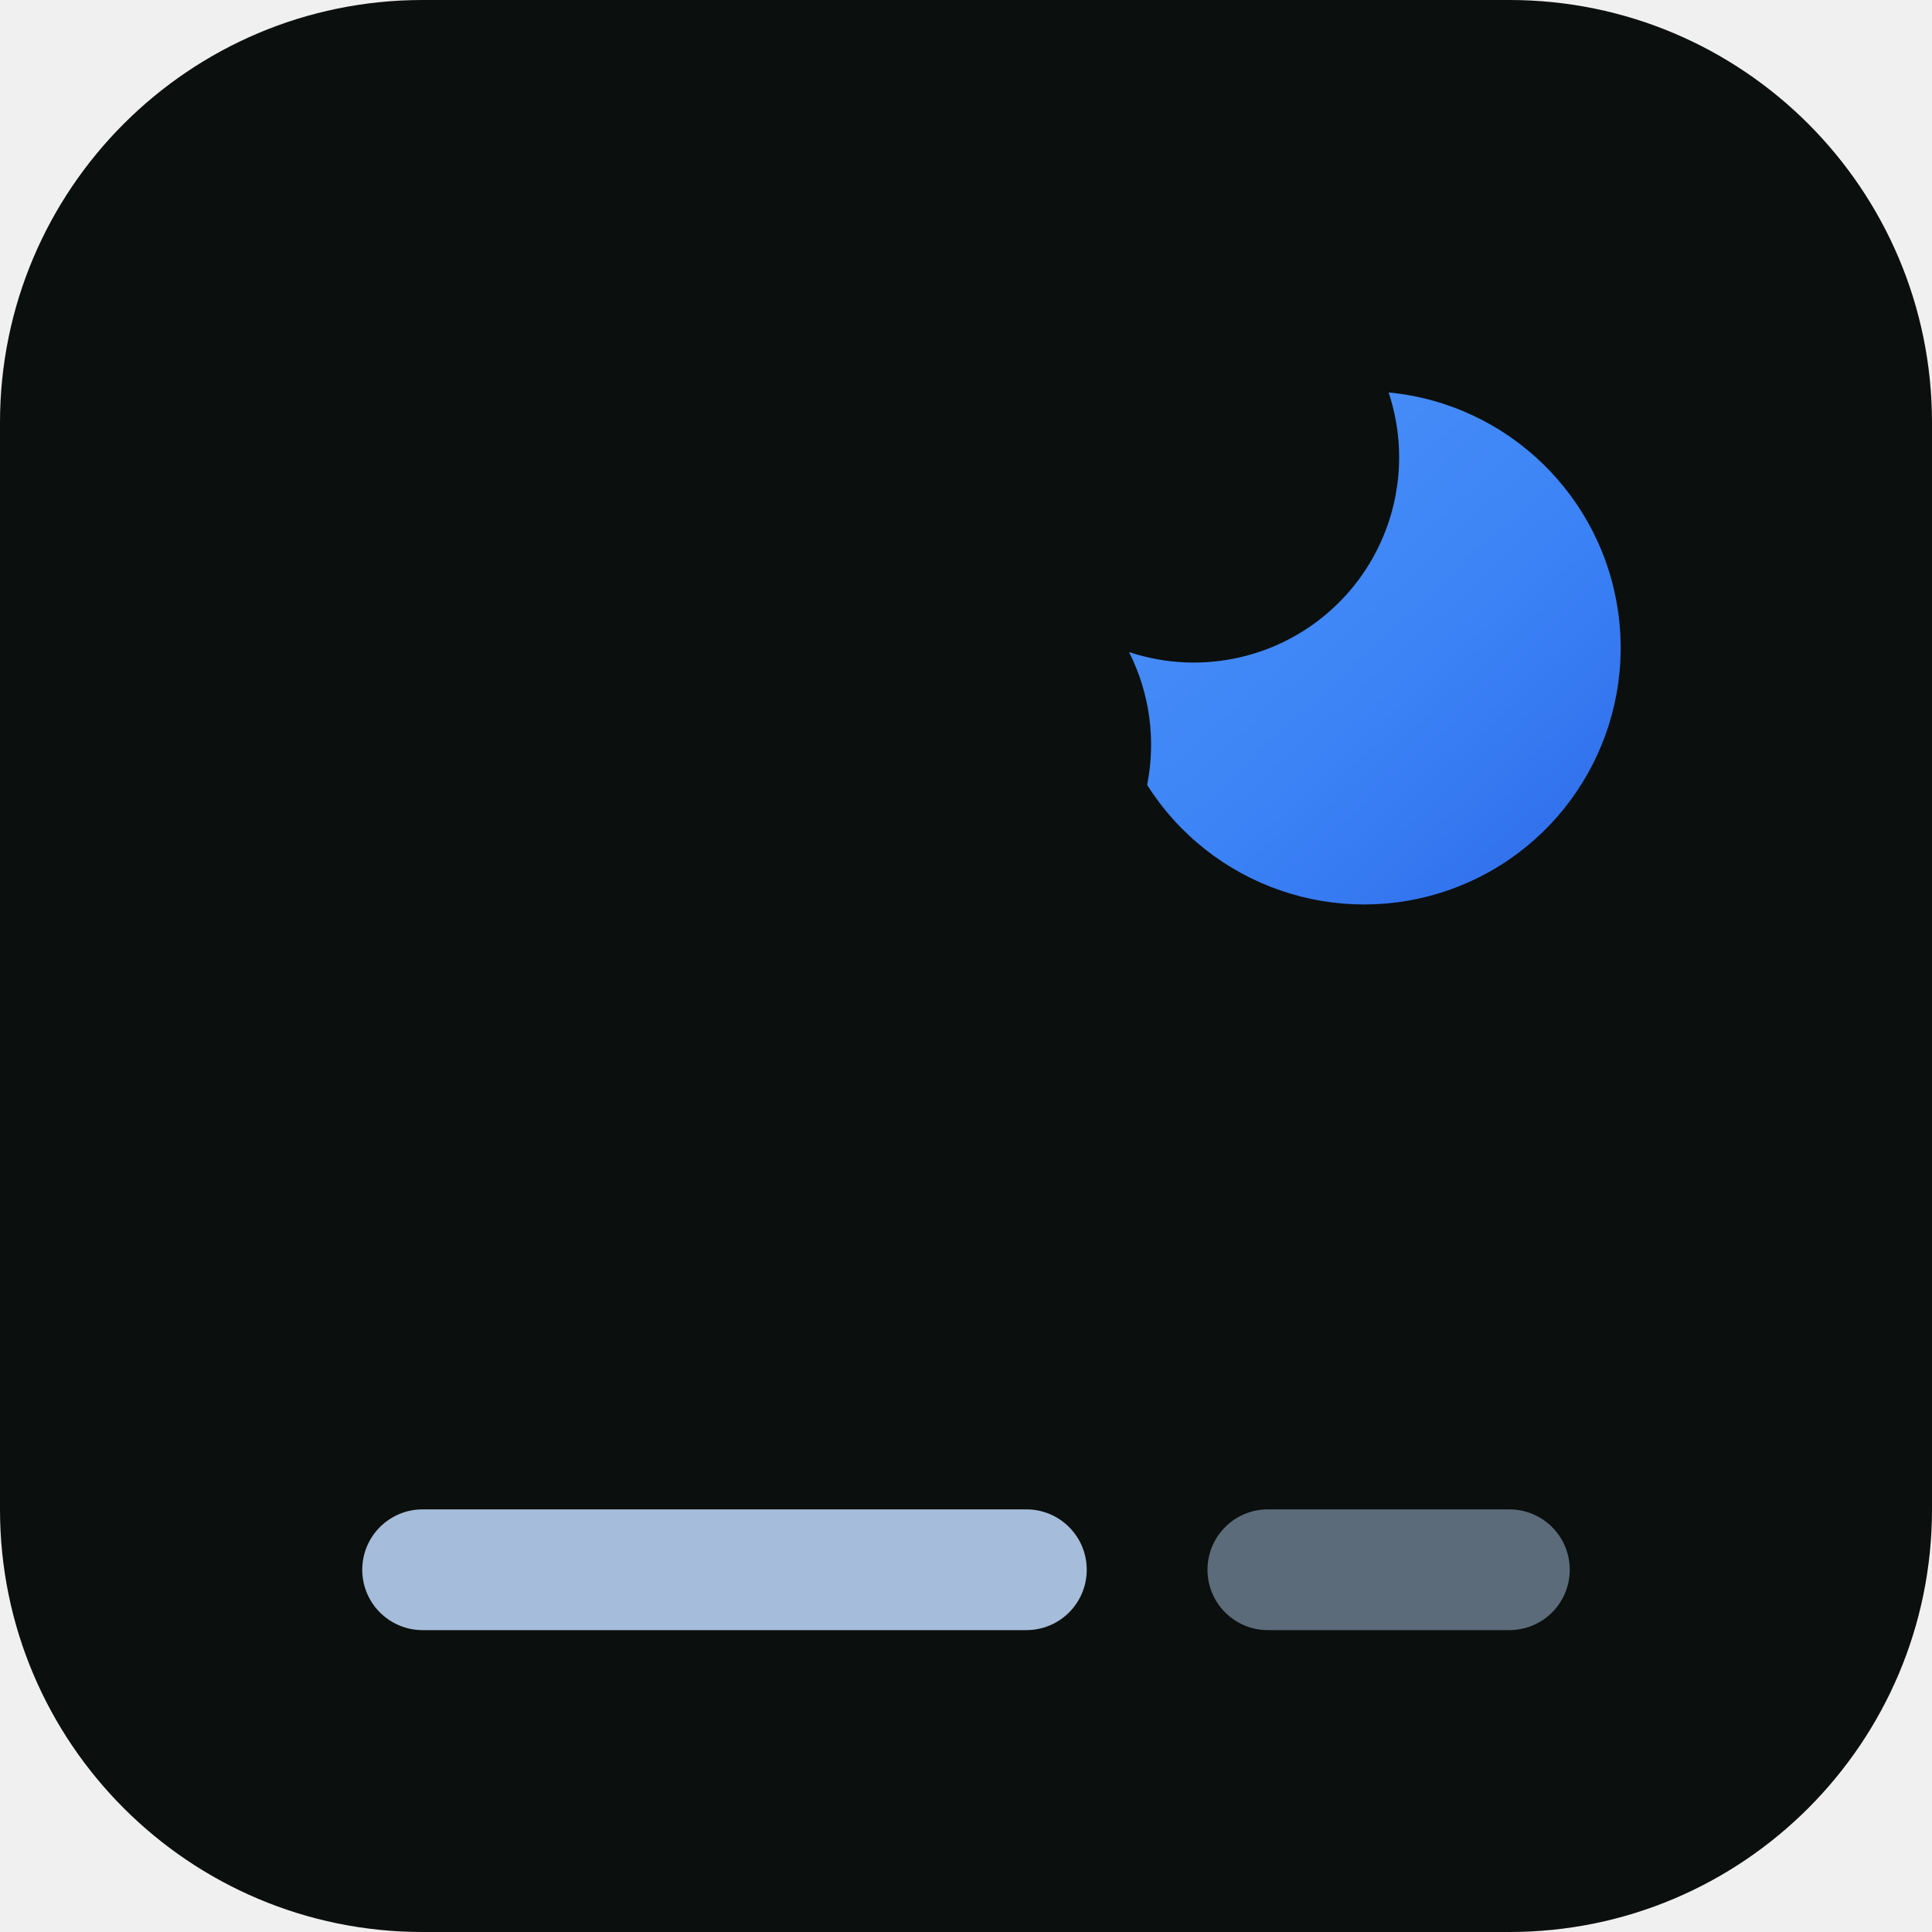
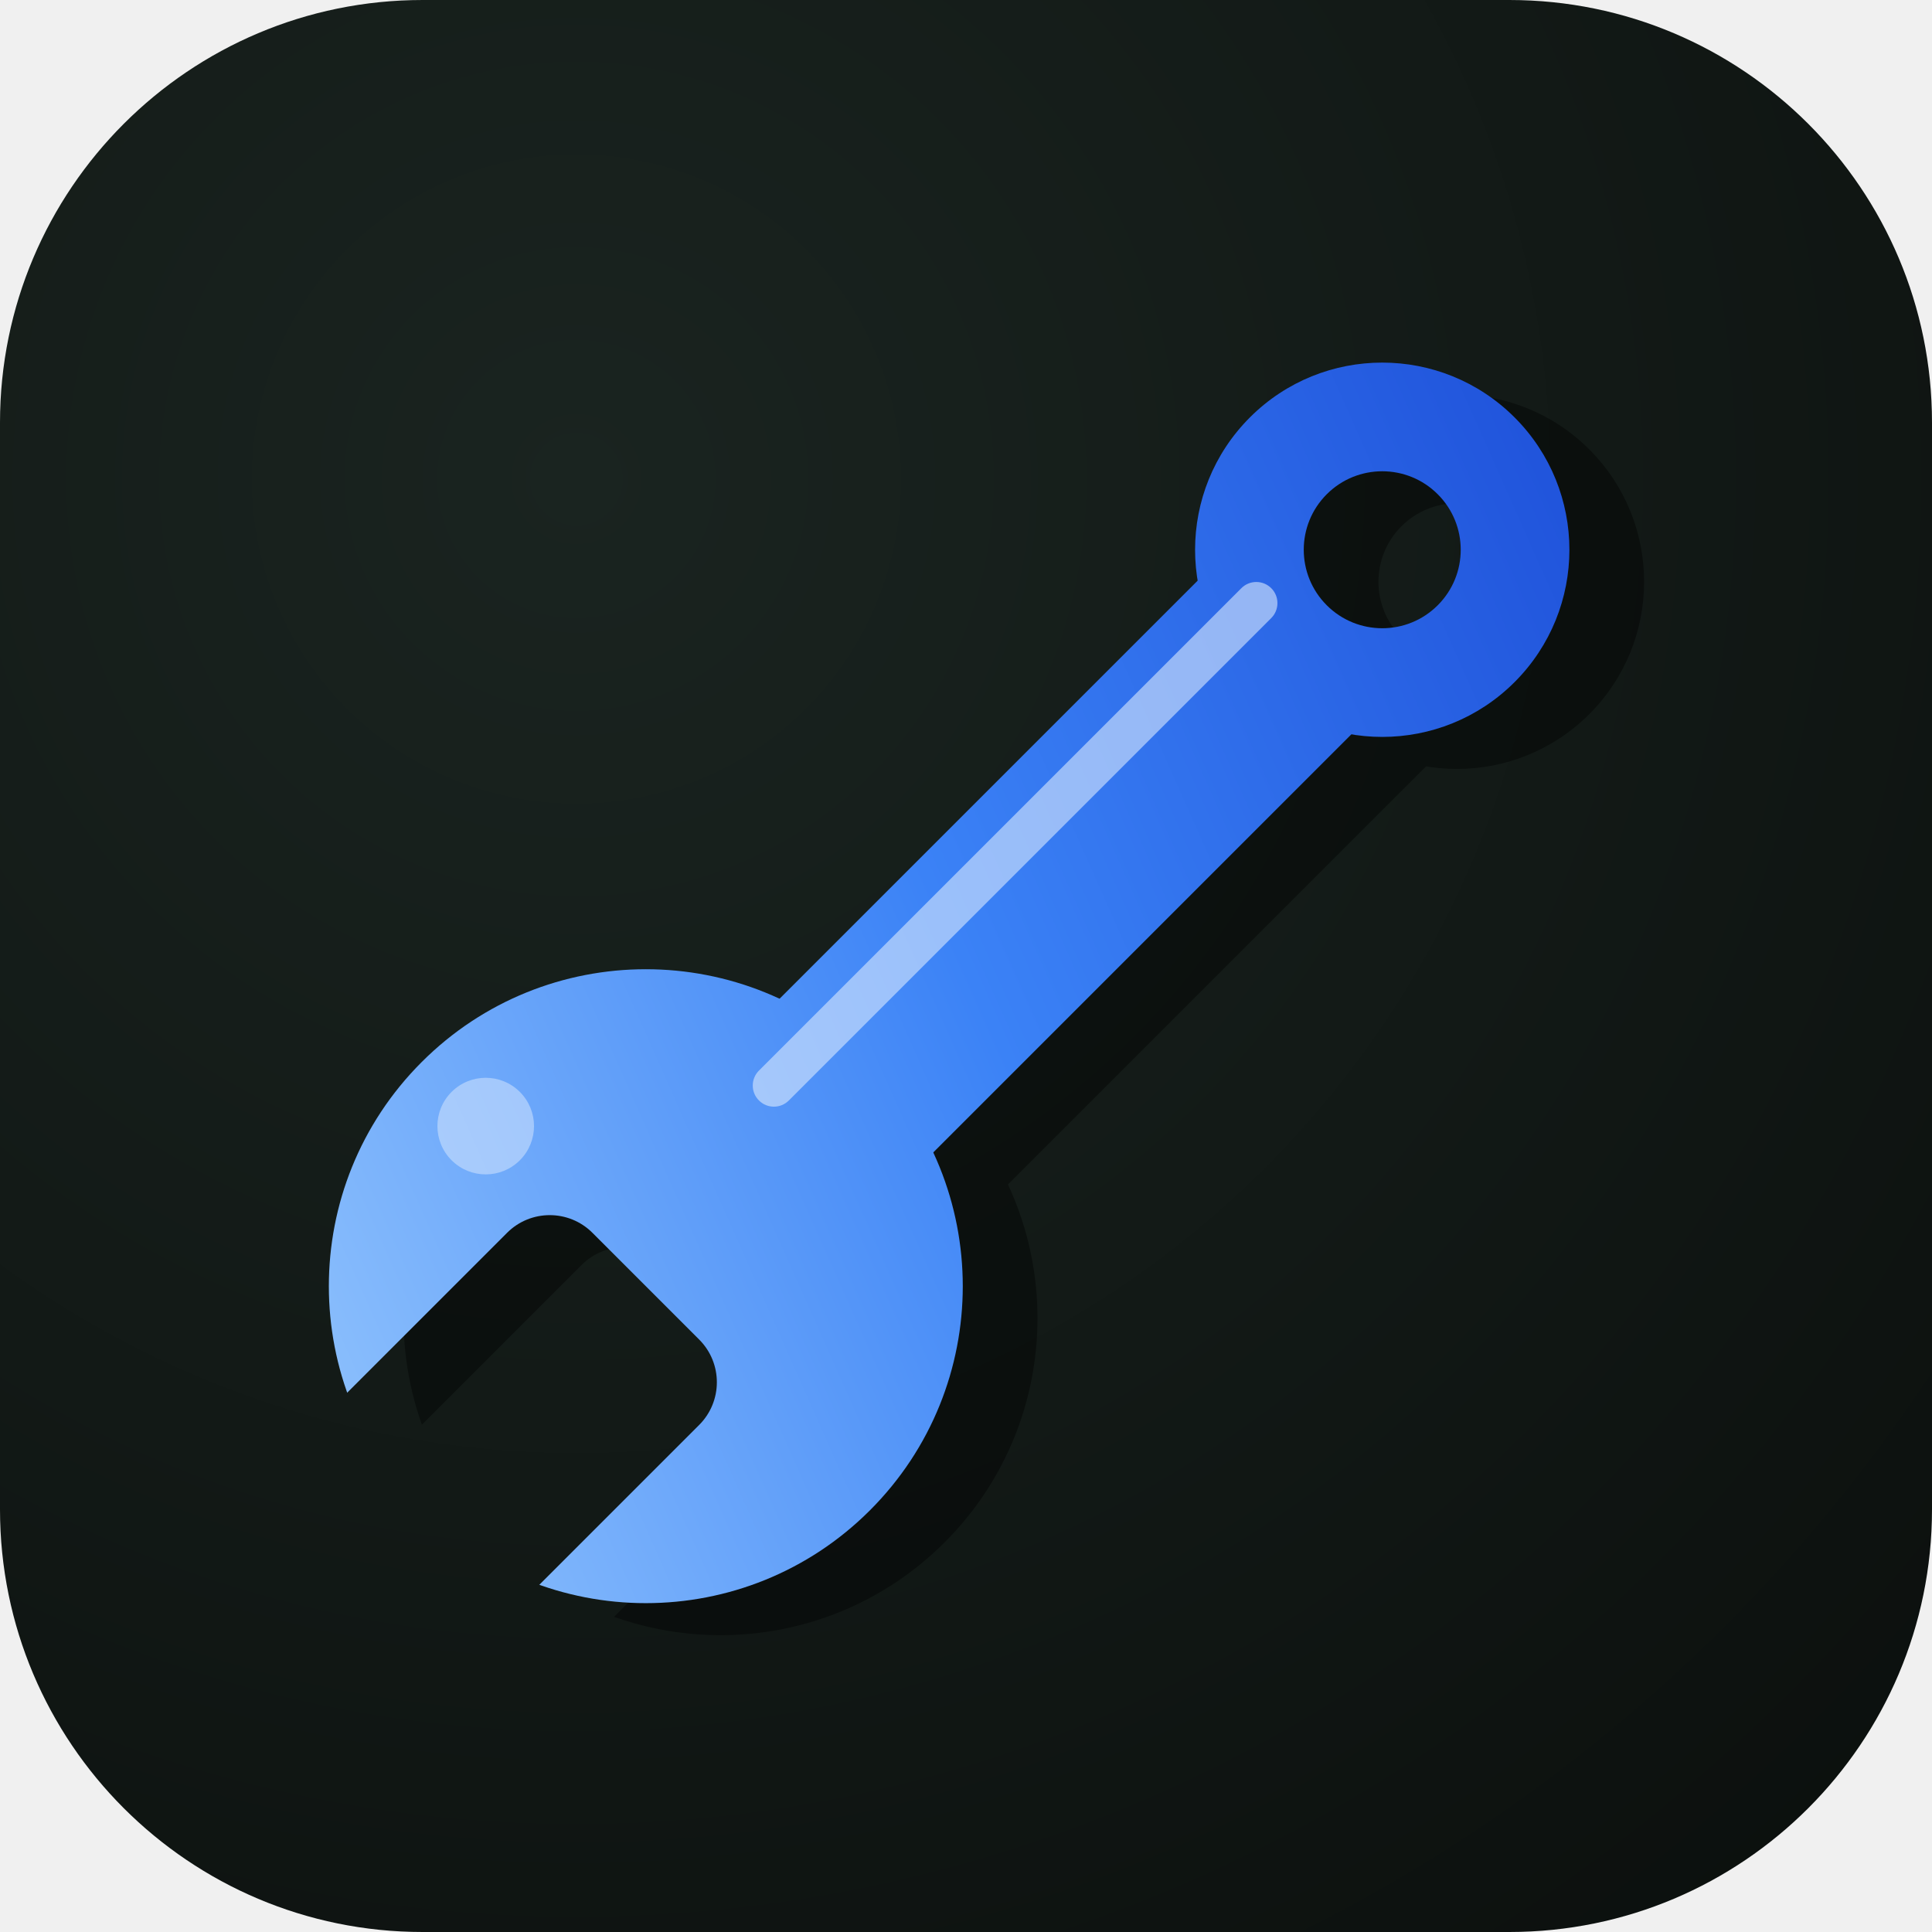
<svg xmlns="http://www.w3.org/2000/svg" viewBox="0 0 64 64">
  <defs>
-     <linearGradient id="wrench" x1="0" y1="0" x2="1" y2="1">
-       <stop offset="0" stop-color="#60a5fa" />
-       <stop offset=".55" stop-color="#3b82f6" />
+     <radialGradient id="bg" cx=".3" cy=".25" r="1">
+       <stop offset="0" stop-color="#1a2420" />
+       <stop offset="1" stop-color="#0b0f0d" />
+     </radialGradient>
+     <linearGradient id="metal" gradientUnits="userSpaceOnUse" x1="-26" y1="-10" x2="26" y2="10">
+       <stop offset="0" stop-color="#93c5fd" />
+       <stop offset=".5" stop-color="#3b82f6" />
      <stop offset="1" stop-color="#1d4ed8" />
    </linearGradient>
+     <mask id="cut" maskUnits="userSpaceOnUse" x="-32" y="-16" width="64" height="32">
+       <rect x="-32" y="-16" width="64" height="32" fill="#fff" />
+       <rect x="-32" y="-4.5" width="17" height="9" rx="2" fill="#000" />
+       <circle cx="19.5" cy="0" r="2.6" fill="#000" />
+     </mask>
+     <g id="w" mask="url(#cut)">
+       <circle cx="-15" cy="0" r="10.5" />
+       <rect x="-15" y="-3.6" width="36" height="7.2" rx="3.6" />
+       <circle cx="19.5" cy="0" r="6.2" />
+     </g>
  </defs>
-   <rect width="64" height="64" rx="14" fill="#0b0f0d" />
-   <g stroke-linejoin="round" stroke-linecap="round">
-     <path d="M18 46 L38 26 M38 26 a8.5 8.5 0 1 0 8 -13 a6.8 6.8 0 0 1 -8.6 8.6 A6.8 6.8 0 0 1 38 26 Z" fill="url(#wrench)" />
-     <rect x="12" y="50" width="24" height="4" rx="2" fill="#bfdbfe" opacity=".85" />
-     <rect x="40" y="50" width="12" height="4" rx="2" fill="#bfdbfe" opacity=".45" />
+   <rect width="64" height="64" rx="14" fill="url(#bg)" />
+   <g transform="translate(32 32) rotate(-45)">
+     <use href="#w" x="1" y="2.5" fill="#000" opacity=".4" />
+     <use href="#w" fill="url(#metal)" />
+     <rect x="-8" y="-2.4" width="24" height="1.4" rx=".7" fill="#dbeafe" opacity=".6" />
+     <circle cx="-15" cy="-7.5" r="1.6" fill="#dbeafe" opacity=".5" />
  </g>
</svg>
